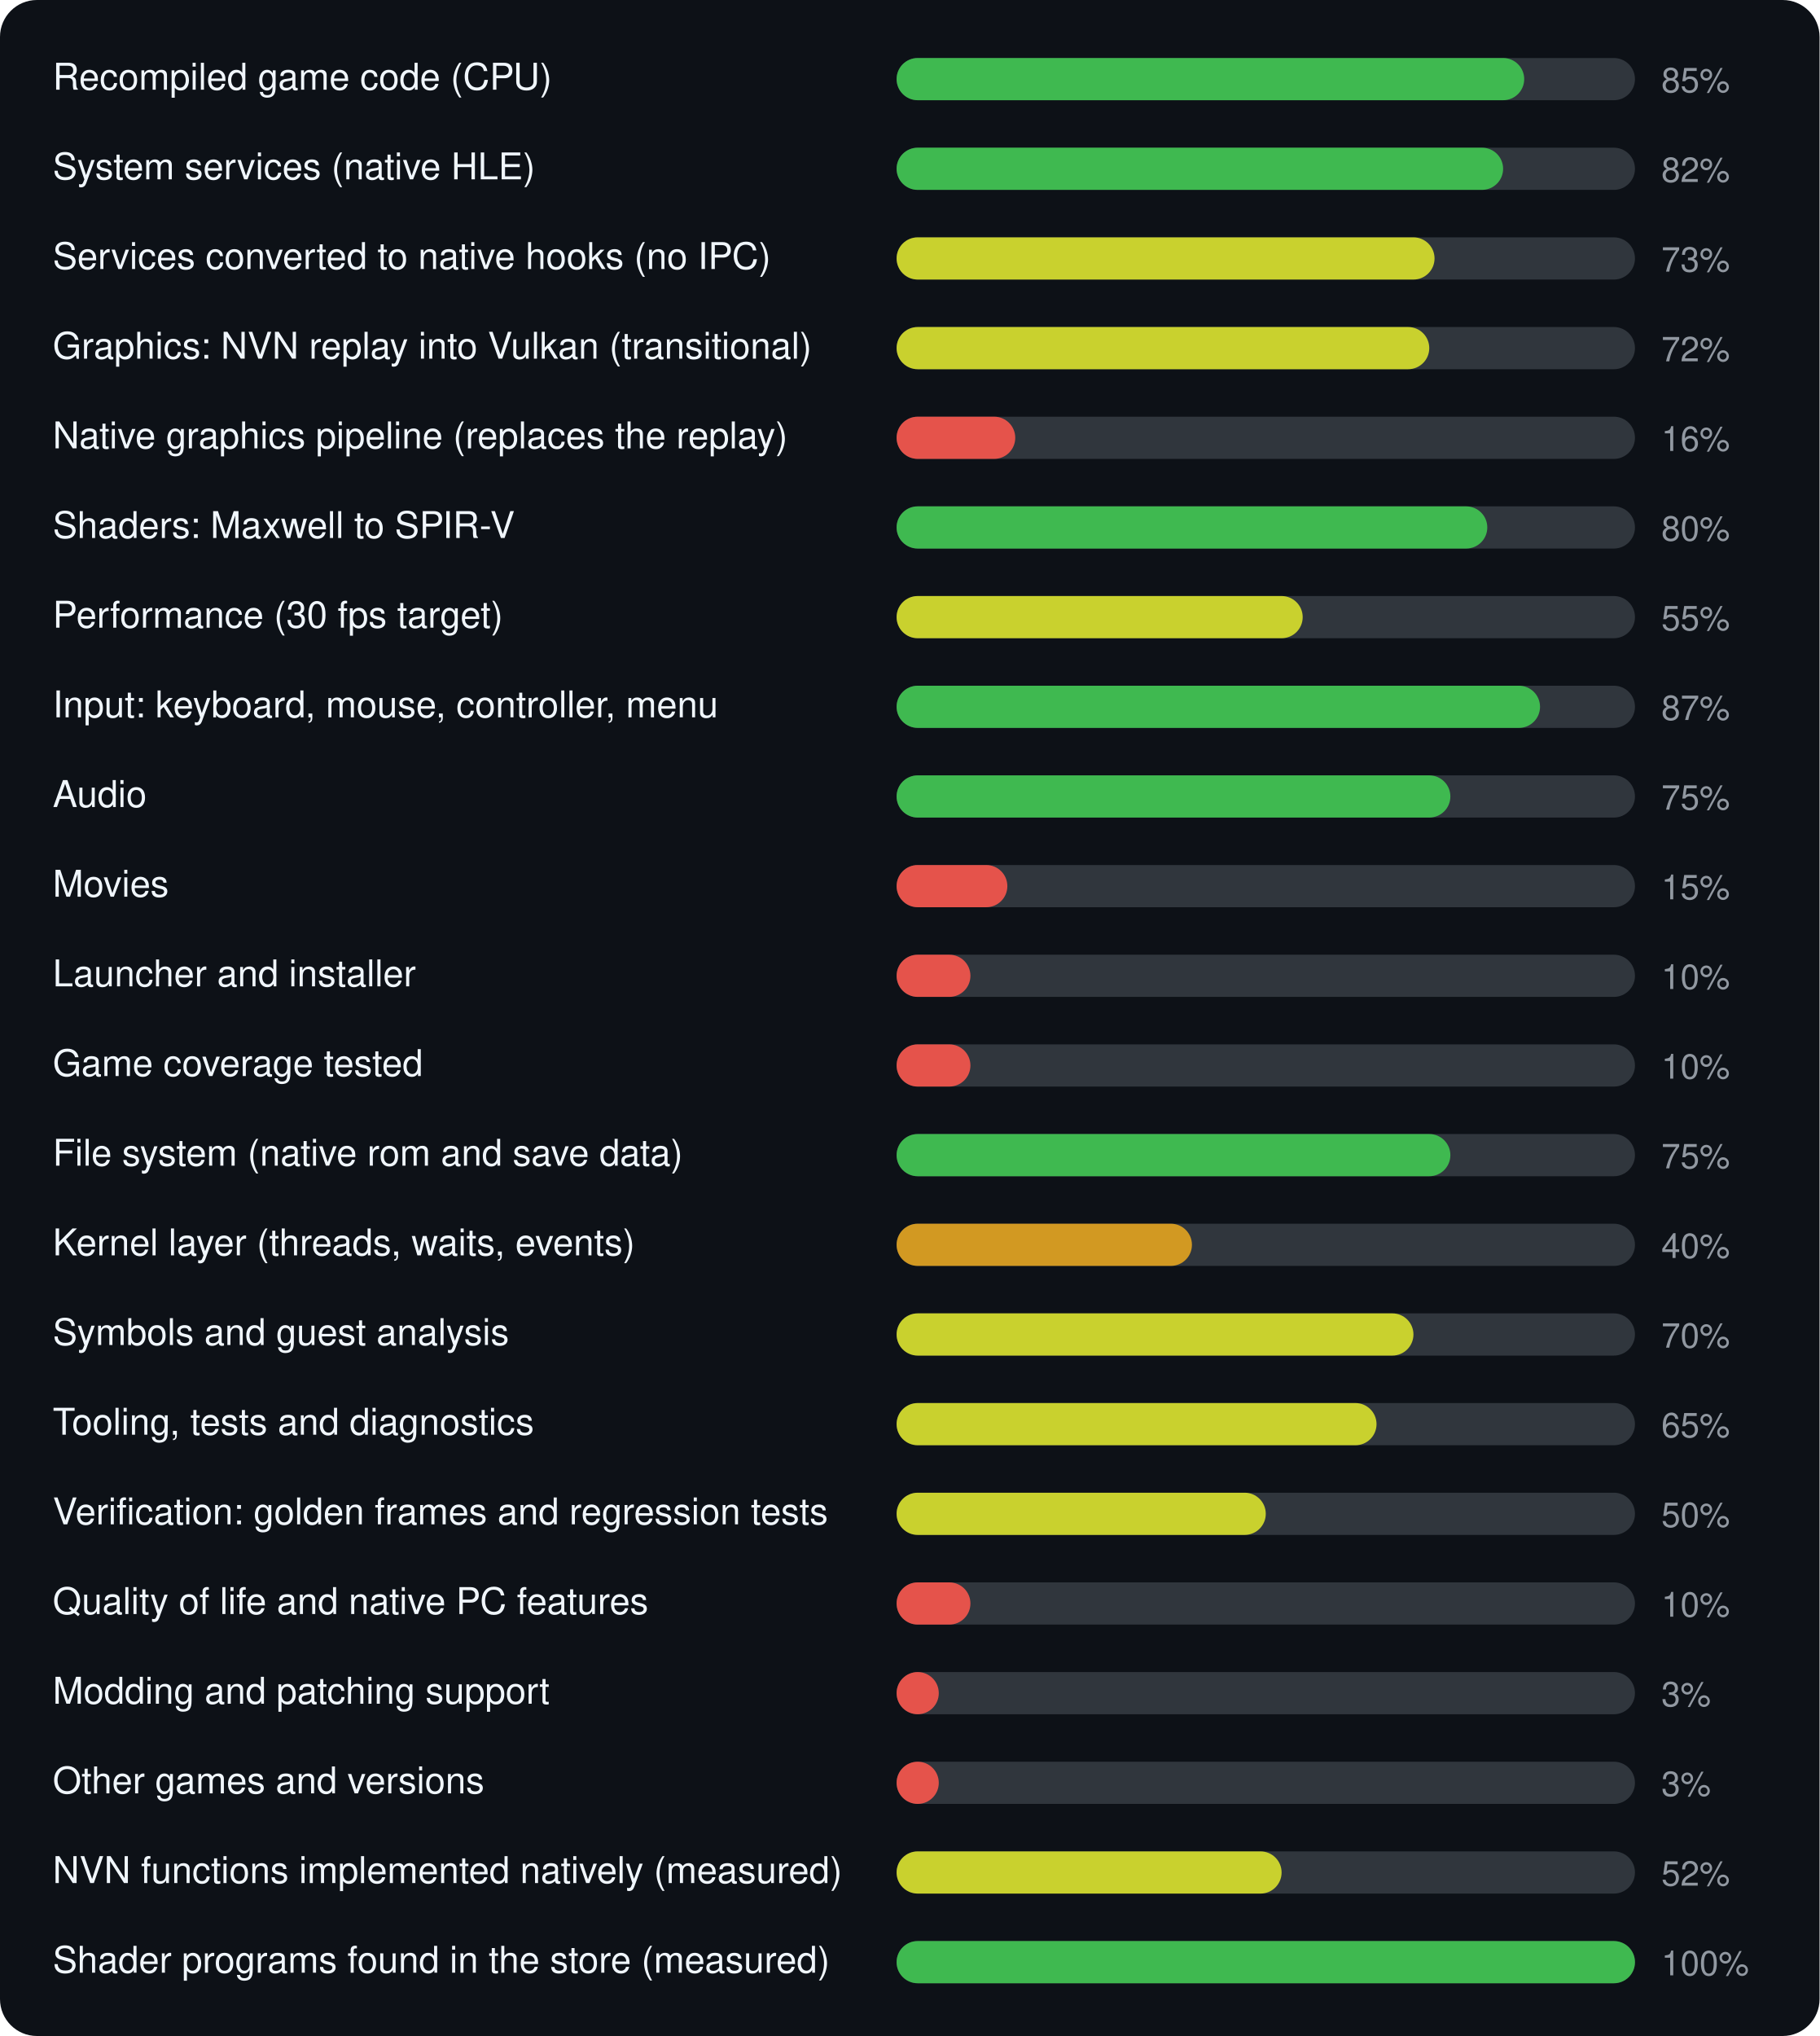
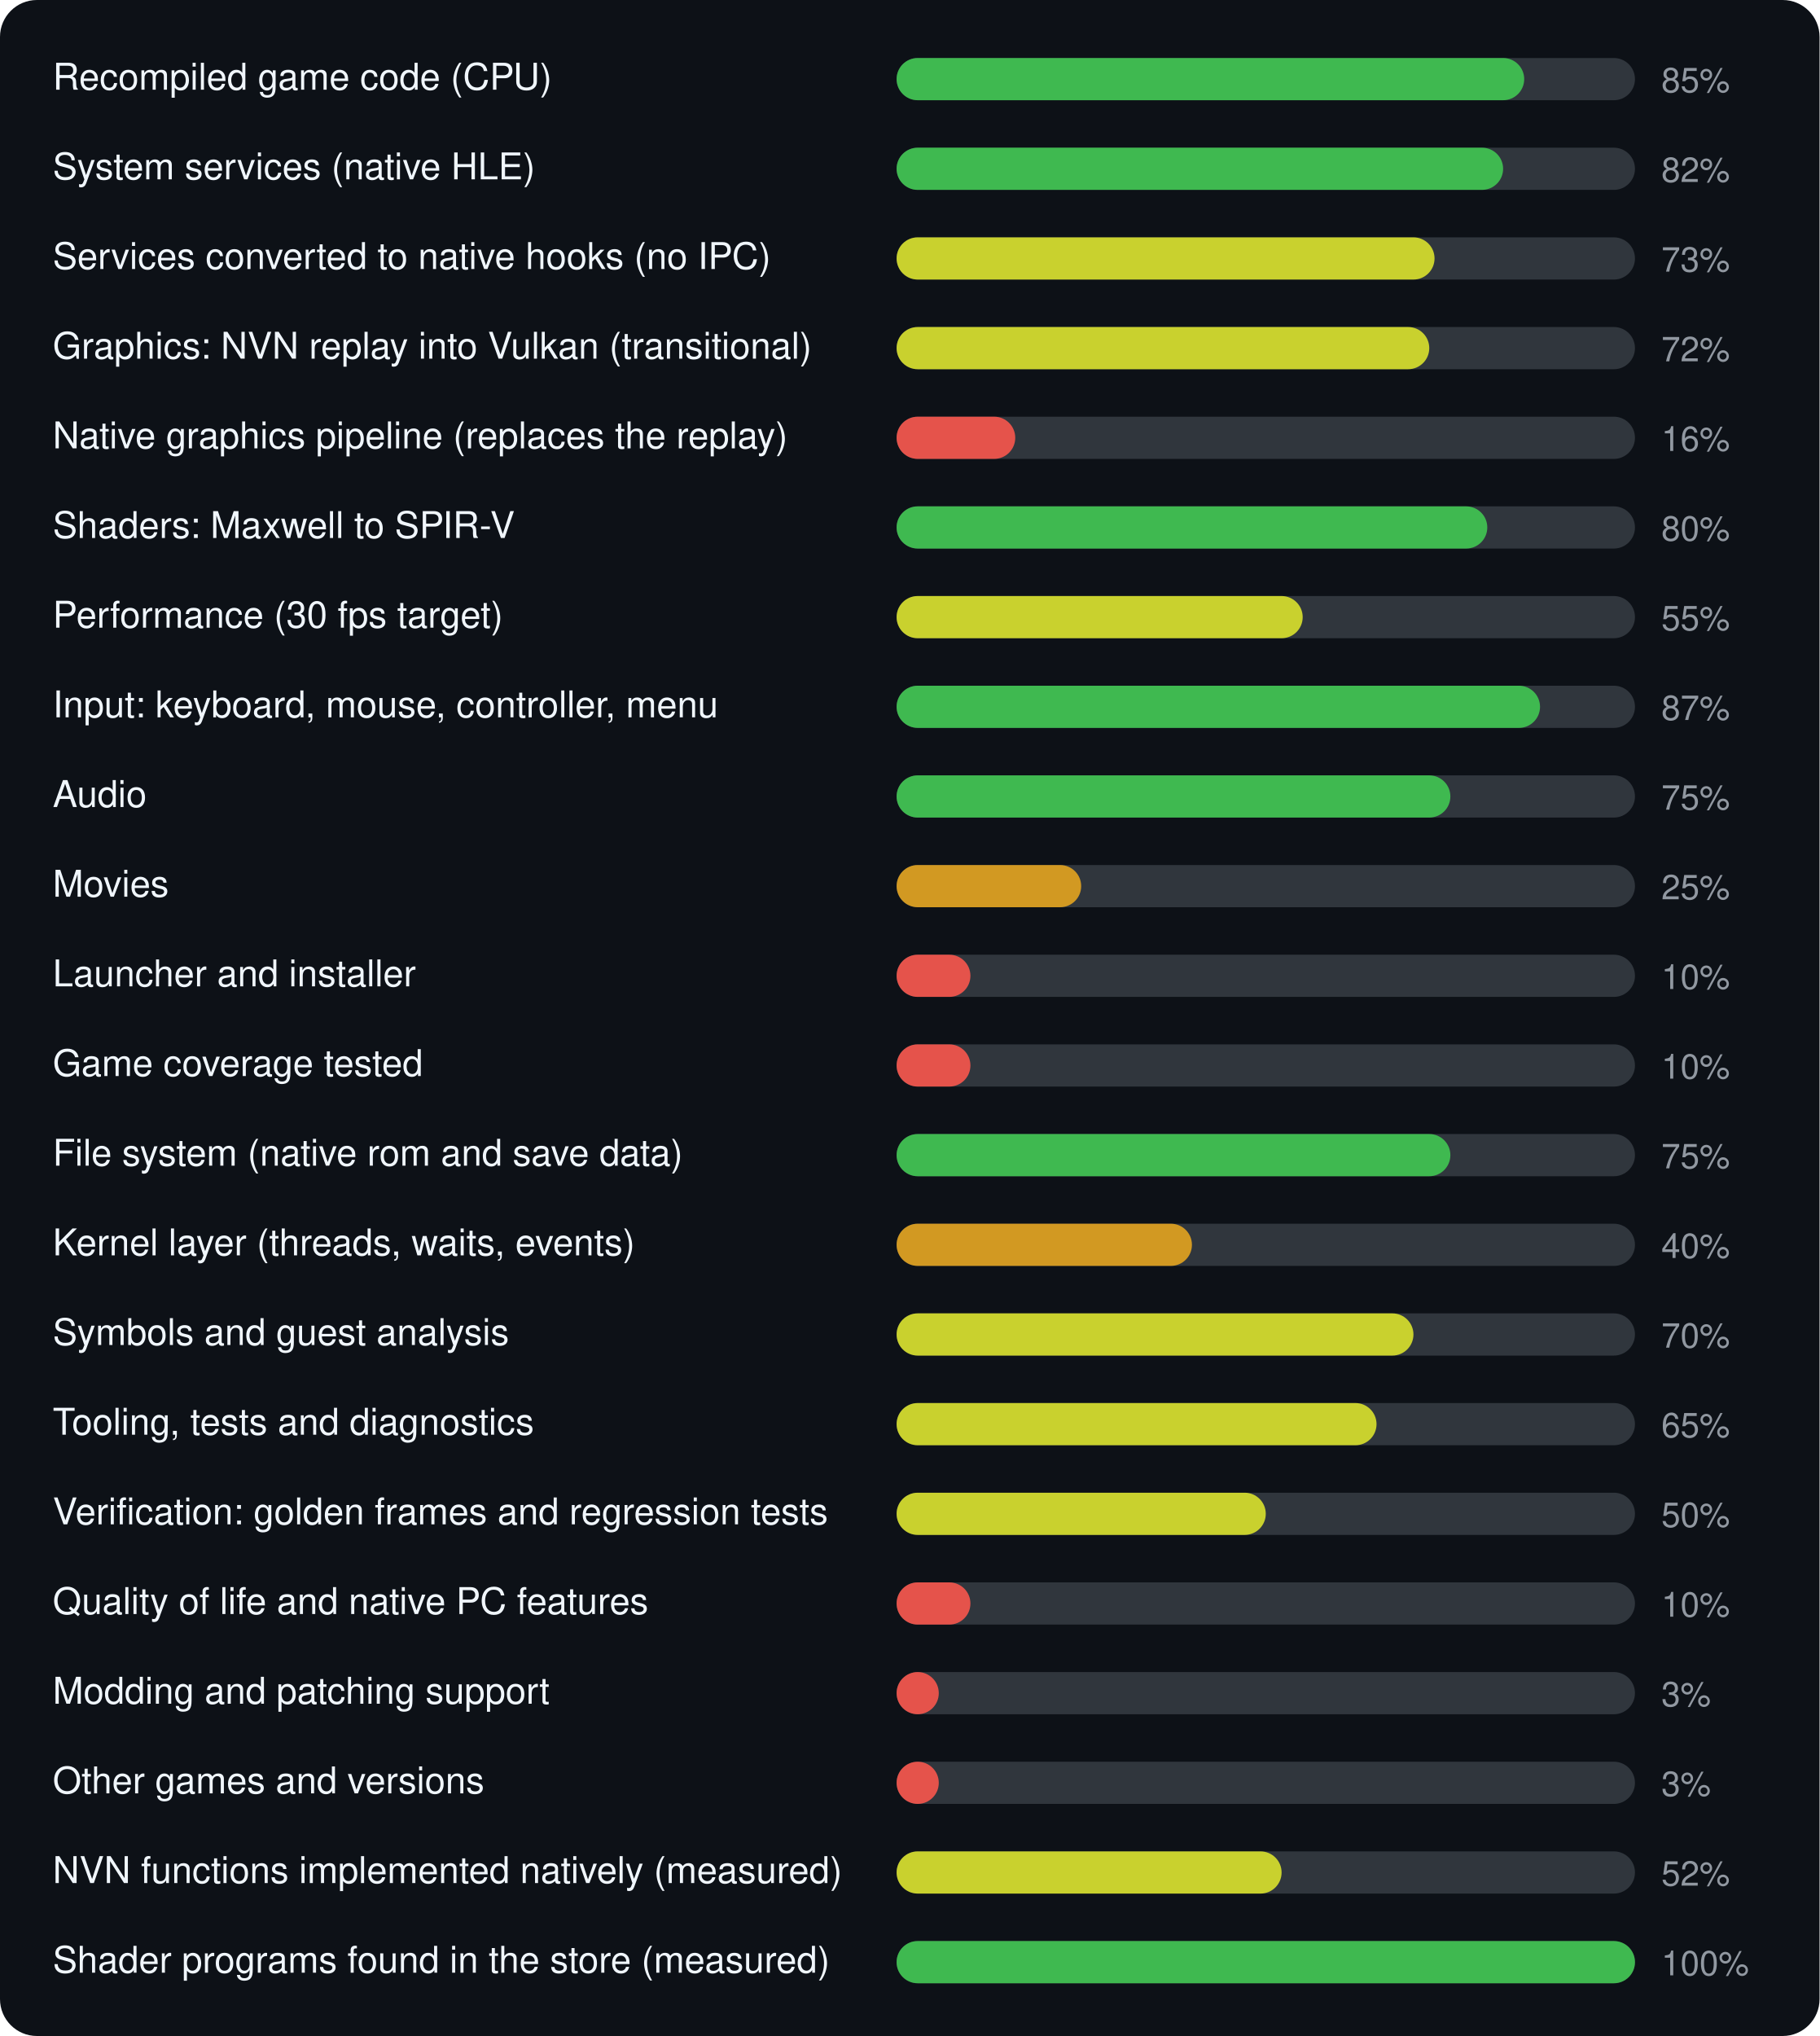
<svg xmlns="http://www.w3.org/2000/svg" width="690" height="772" viewBox="0 0 690 772" role="img" aria-label="Progress by area">
  <style>.t{fill:#f0f6fc;font-family:Segoe UI,Helvetica,Arial,sans-serif}.m{fill:#9198a1;font-family:Segoe UI,Helvetica,Arial,sans-serif}</style>
  <rect width="690" height="772" rx="14" fill="#0d1117" />
  <text class="t" x="20" y="34" font-size="14">Recompiled game code (CPU)</text>
  <rect x="340" y="22" width="280" height="16" rx="8" fill="#30363d" />
  <rect x="340" y="22" width="238" height="16" rx="8" fill="#3fb950" />
  <text class="m" x="630" y="35" font-size="13">85%</text>
  <text class="t" x="20" y="68" font-size="14">System services (native HLE)</text>
  <rect x="340" y="56" width="280" height="16" rx="8" fill="#30363d" />
  <rect x="340" y="56" width="230" height="16" rx="8" fill="#3fb950" />
  <text class="m" x="630" y="69" font-size="13">82%</text>
  <text class="t" x="20" y="102" font-size="14">Services converted to native hooks (no IPC)</text>
  <rect x="340" y="90" width="280" height="16" rx="8" fill="#30363d" />
  <rect x="340" y="90" width="204" height="16" rx="8" fill="#c9d12e" />
  <text class="m" x="630" y="103" font-size="13">73%</text>
  <text class="t" x="20" y="136" font-size="14">Graphics: NVN replay into Vulkan (transitional)</text>
  <rect x="340" y="124" width="280" height="16" rx="8" fill="#30363d" />
  <rect x="340" y="124" width="202" height="16" rx="8" fill="#c9d12e" />
  <text class="m" x="630" y="137" font-size="13">72%</text>
  <text class="t" x="20" y="170" font-size="14">Native graphics pipeline (replaces the replay)</text>
  <rect x="340" y="158" width="280" height="16" rx="8" fill="#30363d" />
  <rect x="340" y="158" width="45" height="16" rx="8" fill="#e5534b" />
  <text class="m" x="630" y="171" font-size="13">16%</text>
  <text class="t" x="20" y="204" font-size="14">Shaders: Maxwell to SPIR-V</text>
  <rect x="340" y="192" width="280" height="16" rx="8" fill="#30363d" />
  <rect x="340" y="192" width="224" height="16" rx="8" fill="#3fb950" />
  <text class="m" x="630" y="205" font-size="13">80%</text>
  <text class="t" x="20" y="238" font-size="14">Performance (30 fps target)</text>
  <rect x="340" y="226" width="280" height="16" rx="8" fill="#30363d" />
  <rect x="340" y="226" width="154" height="16" rx="8" fill="#c9d12e" />
  <text class="m" x="630" y="239" font-size="13">55%</text>
  <text class="t" x="20" y="272" font-size="14">Input: keyboard, mouse, controller, menu</text>
  <rect x="340" y="260" width="280" height="16" rx="8" fill="#30363d" />
  <rect x="340" y="260" width="244" height="16" rx="8" fill="#3fb950" />
  <text class="m" x="630" y="273" font-size="13">87%</text>
  <text class="t" x="20" y="306" font-size="14">Audio</text>
  <rect x="340" y="294" width="280" height="16" rx="8" fill="#30363d" />
  <rect x="340" y="294" width="210" height="16" rx="8" fill="#3fb950" />
  <text class="m" x="630" y="307" font-size="13">75%</text>
  <text class="t" x="20" y="340" font-size="14">Movies</text>
  <rect x="340" y="328" width="280" height="16" rx="8" fill="#30363d" />
-   <rect x="340" y="328" width="42" height="16" rx="8" fill="#e5534b" />
-   <text class="m" x="630" y="341" font-size="13">15%</text>
+   <rect x="340" y="328" width="70" height="16" rx="8" fill="#d29922" />
+   <text class="m" x="630" y="341" font-size="13">25%</text>
  <text class="t" x="20" y="374" font-size="14">Launcher and installer</text>
  <rect x="340" y="362" width="280" height="16" rx="8" fill="#30363d" />
  <rect x="340" y="362" width="28" height="16" rx="8" fill="#e5534b" />
  <text class="m" x="630" y="375" font-size="13">10%</text>
  <text class="t" x="20" y="408" font-size="14">Game coverage tested</text>
  <rect x="340" y="396" width="280" height="16" rx="8" fill="#30363d" />
  <rect x="340" y="396" width="28" height="16" rx="8" fill="#e5534b" />
  <text class="m" x="630" y="409" font-size="13">10%</text>
  <text class="t" x="20" y="442" font-size="14">File system (native rom and save data)</text>
  <rect x="340" y="430" width="280" height="16" rx="8" fill="#30363d" />
  <rect x="340" y="430" width="210" height="16" rx="8" fill="#3fb950" />
  <text class="m" x="630" y="443" font-size="13">75%</text>
  <text class="t" x="20" y="476" font-size="14">Kernel layer (threads, waits, events)</text>
  <rect x="340" y="464" width="280" height="16" rx="8" fill="#30363d" />
  <rect x="340" y="464" width="112" height="16" rx="8" fill="#d29922" />
  <text class="m" x="630" y="477" font-size="13">40%</text>
  <text class="t" x="20" y="510" font-size="14">Symbols and guest analysis</text>
  <rect x="340" y="498" width="280" height="16" rx="8" fill="#30363d" />
  <rect x="340" y="498" width="196" height="16" rx="8" fill="#c9d12e" />
  <text class="m" x="630" y="511" font-size="13">70%</text>
  <text class="t" x="20" y="544" font-size="14">Tooling, tests and diagnostics</text>
  <rect x="340" y="532" width="280" height="16" rx="8" fill="#30363d" />
  <rect x="340" y="532" width="182" height="16" rx="8" fill="#c9d12e" />
  <text class="m" x="630" y="545" font-size="13">65%</text>
  <text class="t" x="20" y="578" font-size="14">Verification: golden frames and regression tests</text>
  <rect x="340" y="566" width="280" height="16" rx="8" fill="#30363d" />
  <rect x="340" y="566" width="140" height="16" rx="8" fill="#c9d12e" />
  <text class="m" x="630" y="579" font-size="13">50%</text>
  <text class="t" x="20" y="612" font-size="14">Quality of life and native PC features</text>
  <rect x="340" y="600" width="280" height="16" rx="8" fill="#30363d" />
  <rect x="340" y="600" width="28" height="16" rx="8" fill="#e5534b" />
  <text class="m" x="630" y="613" font-size="13">10%</text>
  <text class="t" x="20" y="646" font-size="14">Modding and patching support</text>
  <rect x="340" y="634" width="280" height="16" rx="8" fill="#30363d" />
  <rect x="340" y="634" width="16" height="16" rx="8" fill="#e5534b" />
  <text class="m" x="630" y="647" font-size="13">3%</text>
  <text class="t" x="20" y="680" font-size="14">Other games and versions</text>
  <rect x="340" y="668" width="280" height="16" rx="8" fill="#30363d" />
  <rect x="340" y="668" width="16" height="16" rx="8" fill="#e5534b" />
  <text class="m" x="630" y="681" font-size="13">3%</text>
  <text class="t" x="20" y="714" font-size="14">NVN functions implemented natively (measured)</text>
  <rect x="340" y="702" width="280" height="16" rx="8" fill="#30363d" />
  <rect x="340" y="702" width="146" height="16" rx="8" fill="#c9d12e" />
  <text class="m" x="630" y="715" font-size="13">52%</text>
  <text class="t" x="20" y="748" font-size="14">Shader programs found in the store (measured)</text>
  <rect x="340" y="736" width="280" height="16" rx="8" fill="#30363d" />
  <rect x="340" y="736" width="280" height="16" rx="8" fill="#3fb950" />
  <text class="m" x="630" y="749" font-size="13">100%</text>
</svg>
